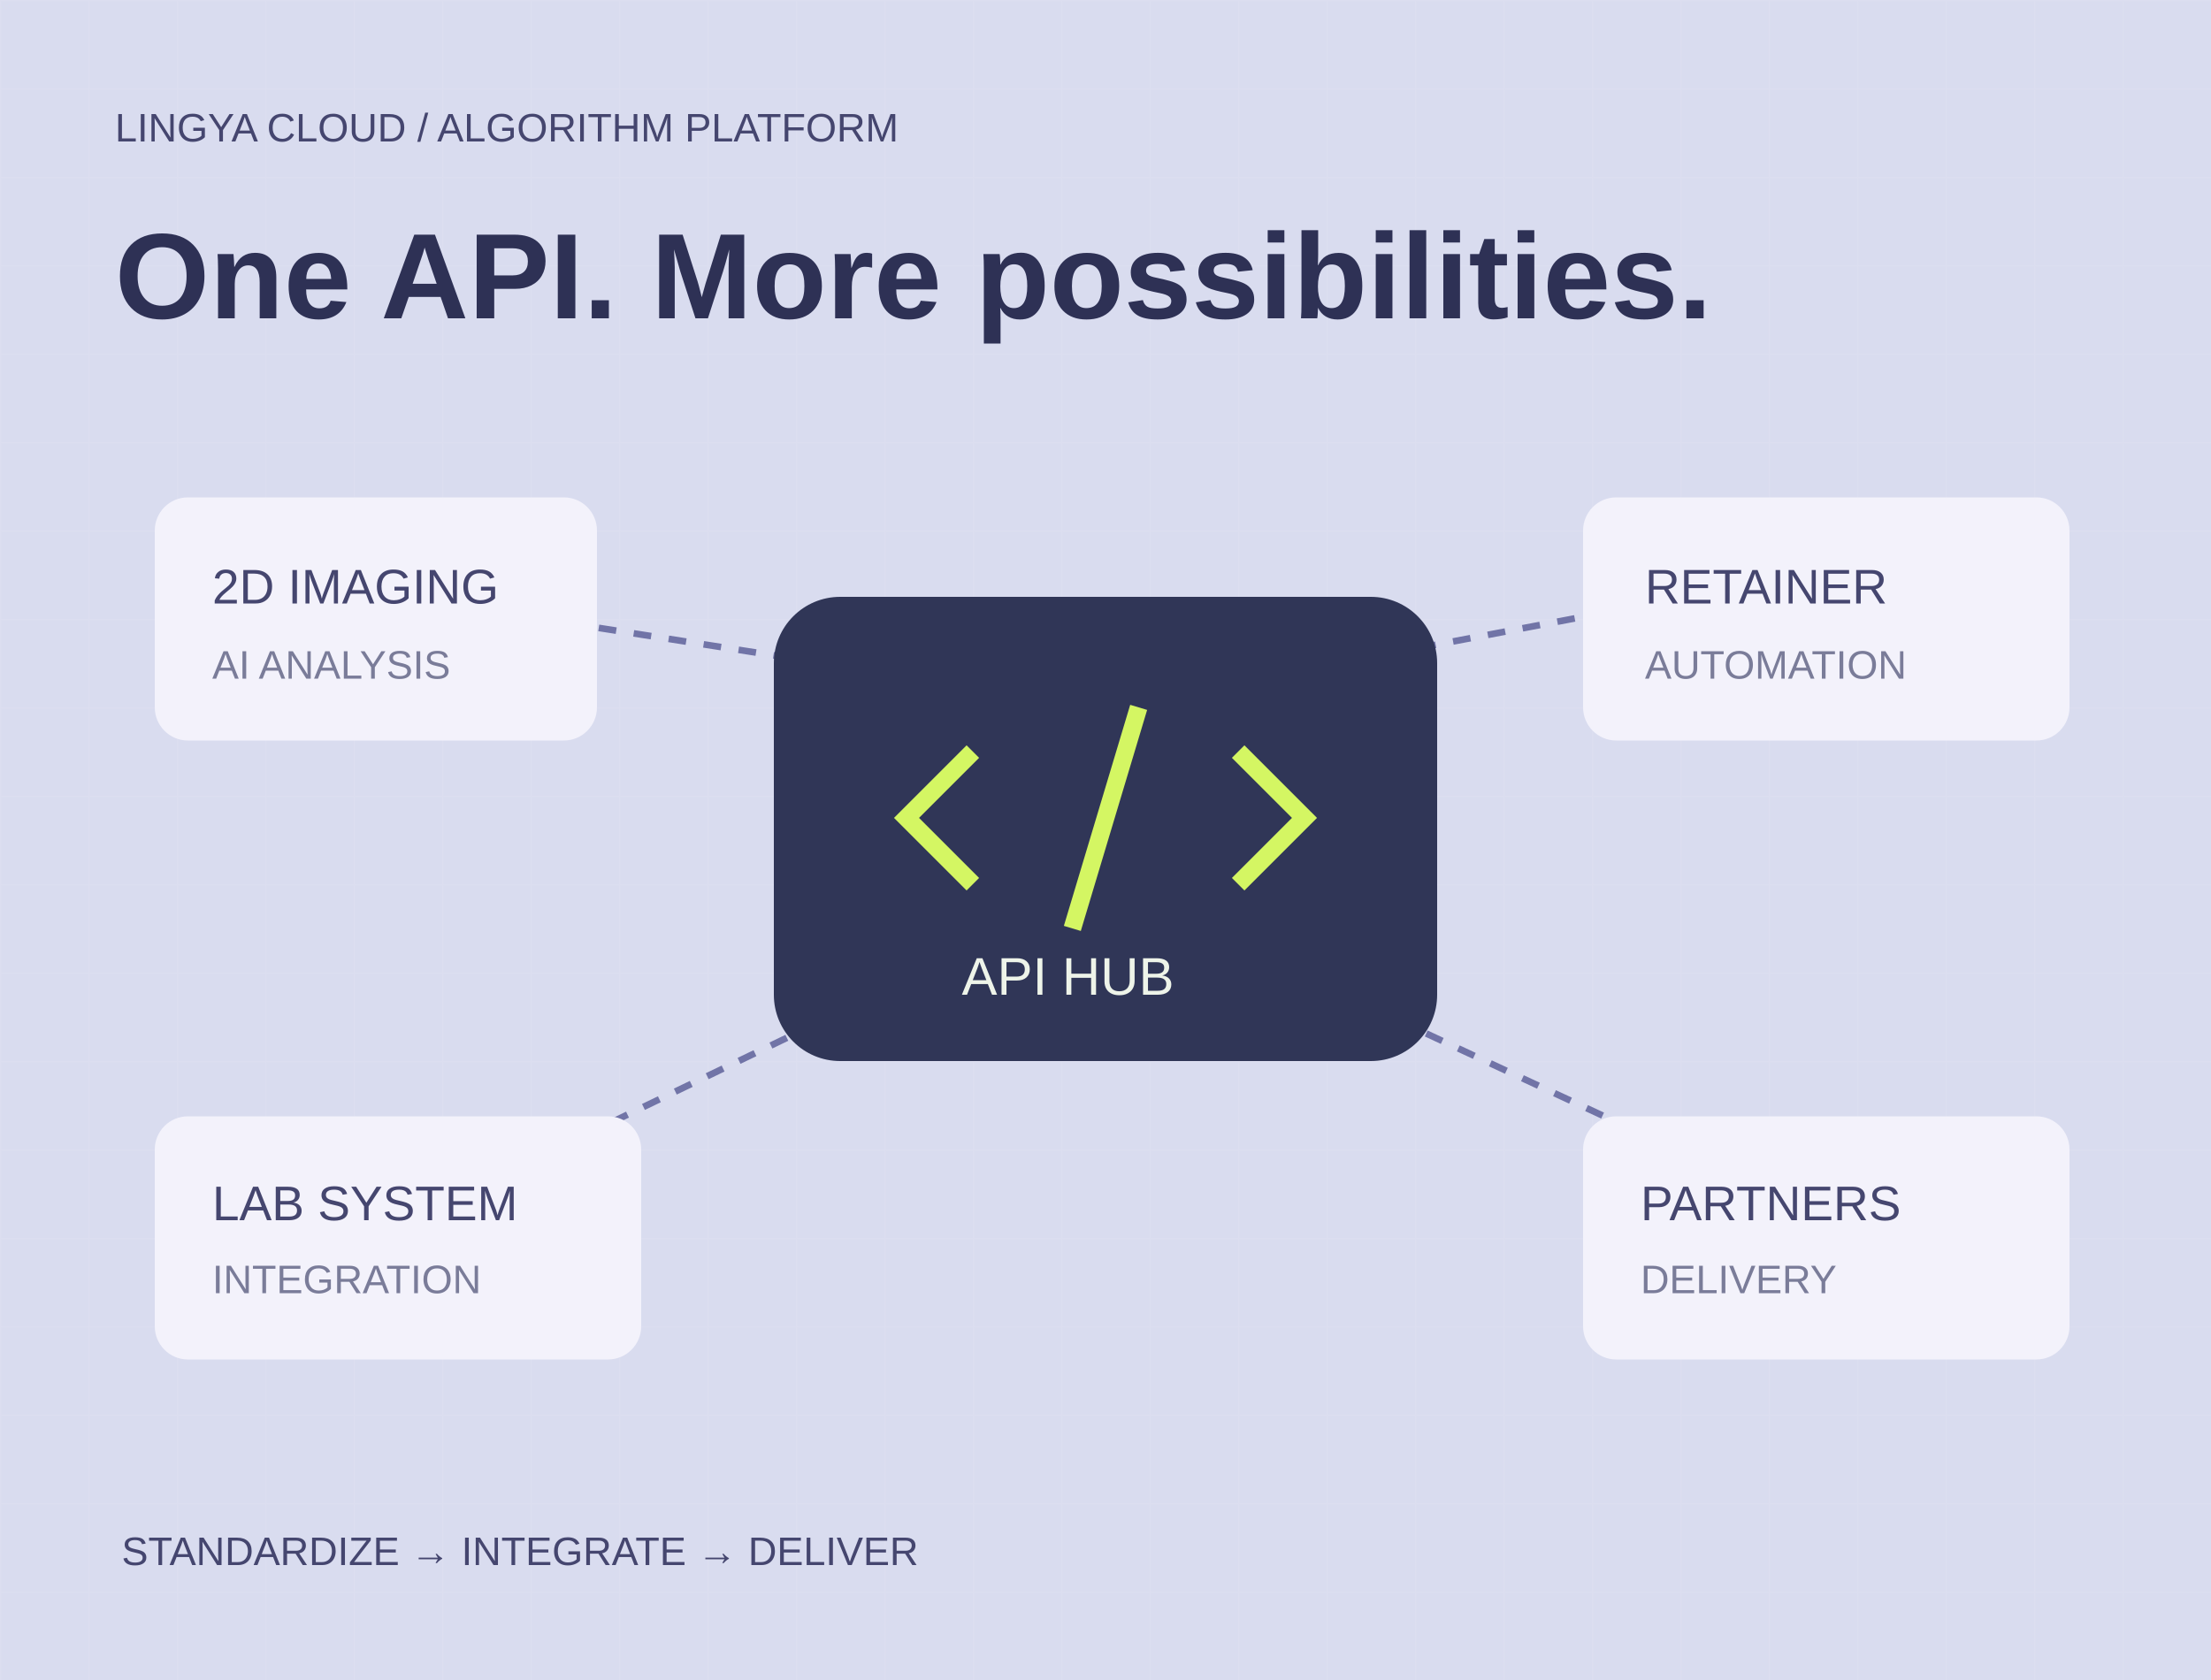
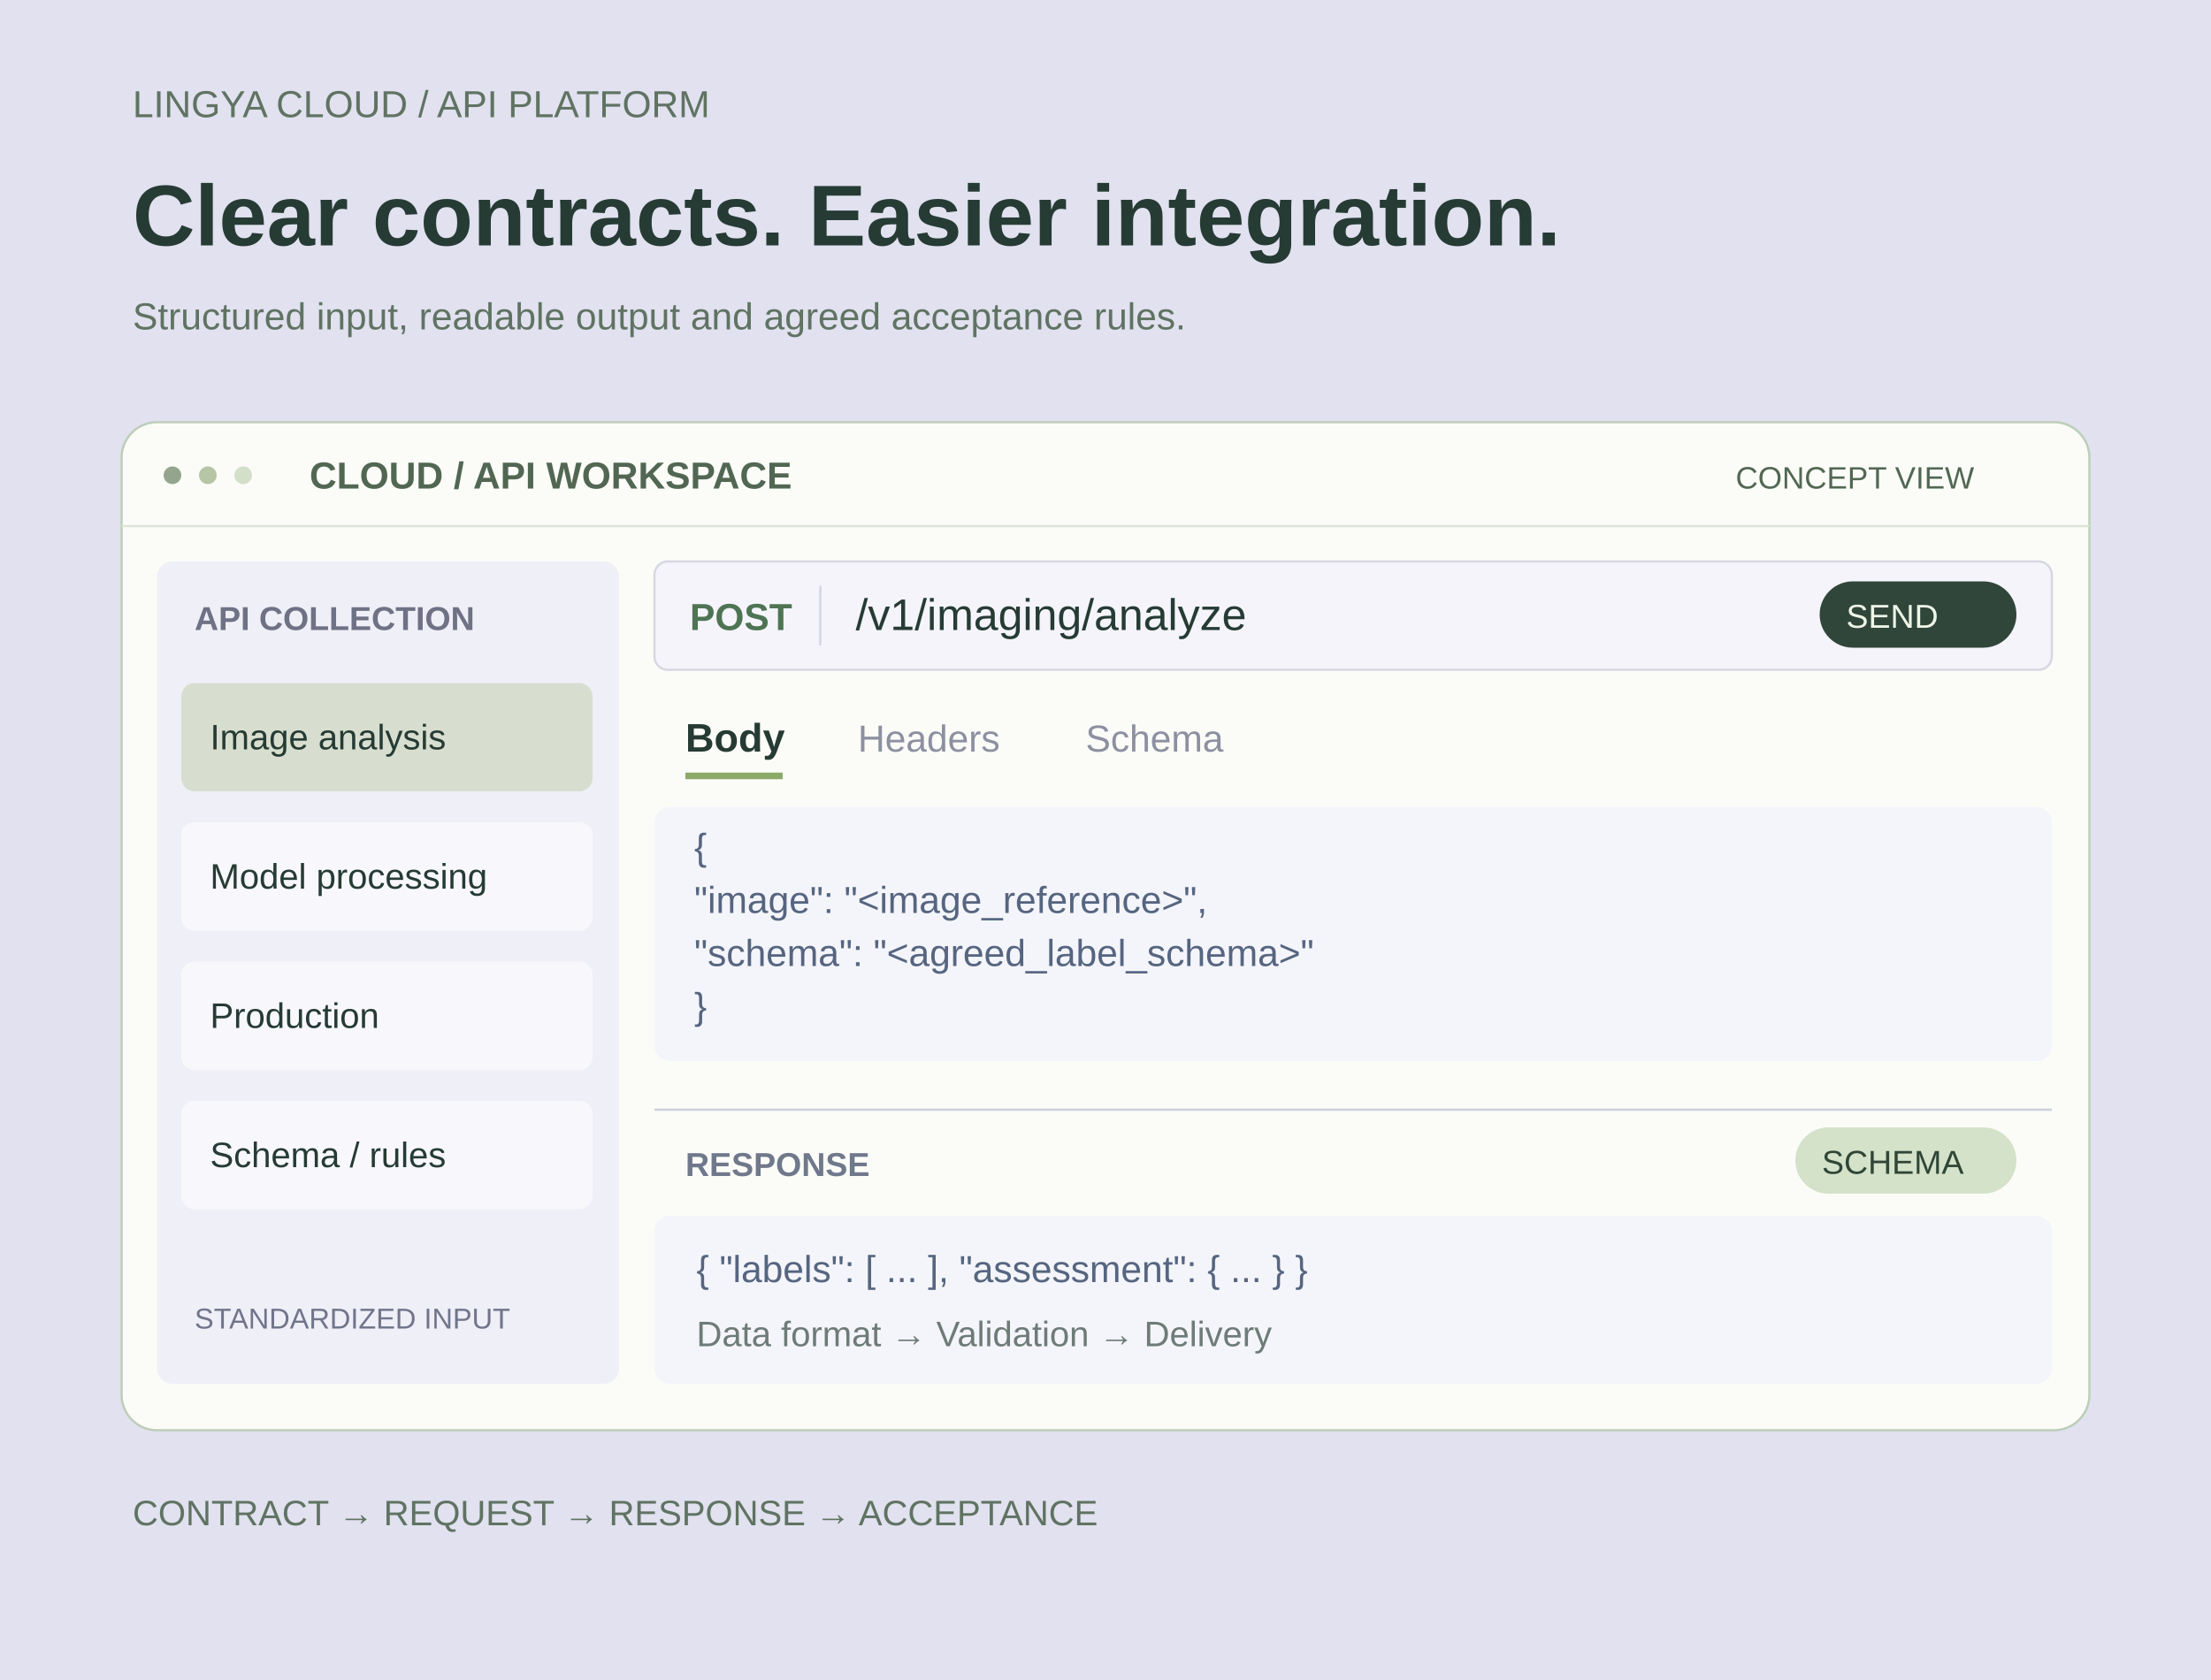
- <svg xmlns="http://www.w3.org/2000/svg" width="1000" height="760" viewBox="0 0 1000 760">
+ <svg xmlns="http://www.w3.org/2000/svg" width="1000" height="760" viewBox="0 0 1000 760" role="img">
  <defs>
-     <linearGradient id="tooth" x2="1" y2="1">
-       <stop stop-color="#fff" />
-       <stop offset="1" stop-color="#93bdb1" />
+     <linearGradient id="surface" x2="0.8" y2="1">
+       <stop stop-color="#e7f2df" />
+       <stop offset=".5" stop-color="#779a88" />
+       <stop offset="1" stop-color="#2f5a4c" />
    </linearGradient>
-     <pattern id="grid" width="40" height="40" patternUnits="userSpaceOnUse">
-       <path d="M40 0H0V40" fill="none" stroke="#ffffff" stroke-opacity=".07" />
-     </pattern>
+     <radialGradient id="image">
+       <stop stop-color="#afb8b1" />
+       <stop offset=".65" stop-color="#65766b" />
+       <stop offset="1" stop-color="#26382e" />
+     </radialGradient>
+     <marker id="arrow" markerWidth="8" markerHeight="8" refX="6" refY="3" orient="auto">
+       <path d="M0 0L6 3L0 6" fill="none" stroke="#748776" stroke-width="1.3" />
+     </marker>
  </defs>
-   <rect width="1000" height="760" fill="#d9dcef" />
-   <rect width="1000" height="760" fill="url(#grid)" />
-   <g font-family="Arial,sans-serif">
-     <text x="52" y="64" font-size="18" fill="#45466f">LINGYA CLOUD / ALGORITHM PLATFORM</text>
-     <text x="52" y="144" font-size="55" fill="#2e3155" font-weight="700">One API. More possibilities.</text>
-     <path d="M500 320L245 280M500 400L220 535M500 320L790 265M500 400L790 535" stroke="#7174a7" stroke-width="3" stroke-dasharray="8 8" />
-     <rect x="350" y="270" width="300" height="210" rx="30" fill="#303657" />
-     <path d="M440 340l-30 30 30 30m120-60 30 30-30 30m-45-80-30 100" fill="none" stroke="#d4f663" stroke-width="8" />
-     <text x="435" y="450" font-size="24" fill="#eef4e9">API HUB</text>
-     <rect x="70" y="225" width="200" height="110" rx="15" fill="#f3f2fb" />
-     <rect x="716" y="225" width="220" height="110" rx="15" fill="#f3f2fb" />
-     <rect x="70" y="505" width="220" height="110" rx="15" fill="#f3f2fb" />
-     <rect x="716" y="505" width="220" height="110" rx="15" fill="#f3f2fb" />
-     <text x="96" y="273" font-size="22" fill="#45466f">2D IMAGING</text>
-     <text x="96" y="307" font-size="18" fill="#7a7c99">AI ANALYSIS</text>
-     <text x="744" y="273" font-size="22" fill="#45466f">RETAINER</text>
-     <text x="744" y="307" font-size="18" fill="#7a7c99">AUTOMATION</text>
-     <text x="96" y="552" font-size="22" fill="#45466f">LAB SYSTEM</text>
-     <text x="96" y="585" font-size="18" fill="#7a7c99">INTEGRATION</text>
-     <text x="742" y="552" font-size="22" fill="#45466f">PARTNERS</text>
-     <text x="742" y="585" font-size="18" fill="#7a7c99">DELIVERY</text>
-     <text x="55" y="708" font-size="18" fill="#45466f">STANDARDIZE → INTEGRATE → DELIVER</text>
+   <rect width="1000" height="760" fill="#e1e1ef" />
+   <g font-family="Arial, sans-serif">
+     <text x="60" y="53" font-size="17" fill="#607363" font-weight="400">LINGYA CLOUD / API PLATFORM</text>
+     <text x="60" y="111" font-size="39" fill="#263b34" font-weight="700">Clear contracts. Easier integration.</text>
+     <text x="60" y="149" font-size="17" fill="#607363" font-weight="400">Structured input, readable output and agreed acceptance rules.</text>
+     <rect x="55" y="191" width="890" height="456" rx="16" fill="#fbfcf8" stroke="#bdcdb9" />
+     <path d="M55 238L945 238" fill="none" stroke="#dce4d6" stroke-width="1" stroke-dasharray="" />
+     <circle cx="78" cy="215" r="4" fill="#93a68d" stroke="none" />
+     <circle cx="94" cy="215" r="4" fill="#b5c5a5" stroke="none" />
+     <circle cx="110" cy="215" r="4" fill="#d4dfca" stroke="none" />
+     <text x="140" y="221" font-size="17" fill="#526753" font-weight="600">CLOUD / API WORKSPACE</text>
+     <text x="785" y="221" font-size="14" fill="#526753" font-weight="400">CONCEPT VIEW</text>
+     <rect x="71" y="254" width="209" height="372" rx="7" fill="#efeff7" stroke="none" />
+     <text x="88" y="285" font-size="15" fill="#6f7185" font-weight="600">API COLLECTION</text>
+     <rect x="82" y="309" width="186" height="49" rx="6" fill="#d8decf" stroke="none" />
+     <text x="95" y="339" font-size="16" fill="#263b34" font-weight="400">Image analysis</text>
+     <rect x="82" y="372" width="186" height="49" rx="6" fill="#f8f8fc" stroke="none" />
+     <text x="95" y="402" font-size="16" fill="#263b34" font-weight="400">Model processing</text>
+     <rect x="82" y="435" width="186" height="49" rx="6" fill="#f8f8fc" stroke="none" />
+     <text x="95" y="465" font-size="16" fill="#263b34" font-weight="400">Production</text>
+     <rect x="82" y="498" width="186" height="49" rx="6" fill="#f8f8fc" stroke="none" />
+     <text x="95" y="528" font-size="16" fill="#263b34" font-weight="400">Schema / rules</text>
+     <text x="88" y="601" font-size="13" fill="#71758b" font-weight="400">STANDARDIZED INPUT</text>
+     <rect x="296" y="254" width="632" height="49" rx="6" fill="#f4f4fa" stroke="#d6d7e1" />
+     <text x="312" y="285" font-size="17" fill="#4e7453" font-weight="600">POST</text>
+     <path d="M371 265L371 292" fill="none" stroke="#d4d6de" stroke-width="1" stroke-dasharray="" />
+     <text x="387" y="285" font-size="20" fill="#263b34" font-weight="400">/v1/imaging/analyze</text>
+     <rect x="823" y="263" width="89" height="30" rx="15" fill="#31463b" stroke="none" />
+     <text x="835" y="284" font-size="15" fill="#eef5e7" font-weight="400">SEND</text>
+     <text x="310" y="340" font-size="18" fill="#263b34" font-weight="600">Body</text>
+     <text x="388" y="340" font-size="17" fill="#8d90a0" font-weight="400">Headers</text>
+     <text x="491" y="340" font-size="17" fill="#8d90a0" font-weight="400">Schema</text>
+     <path d="M310 351L354 351" fill="none" stroke="#8caa67" stroke-width="3" stroke-dasharray="" />
+     <rect x="296" y="365" width="632" height="115" rx="7" fill="#f4f5fa" stroke="none" />
+     <text x="314" y="389" font-size="17" fill="#566580" font-weight="400">{</text>
+     <text x="314" y="413" font-size="17" fill="#566580" font-weight="400">  "image": "&lt;image_reference&gt;",</text>
+     <text x="314" y="437" font-size="17" fill="#566580" font-weight="400">  "schema": "&lt;agreed_label_schema&gt;"</text>
+     <text x="314" y="461" font-size="17" fill="#566580" font-weight="400">}</text>
+     <path d="M296 502L928 502" fill="none" stroke="#cbd0dd" stroke-width="1" stroke-dasharray="" />
+     <text x="310" y="532" font-size="15" fill="#70788b" font-weight="600">RESPONSE</text>
+     <rect x="812" y="510" width="100" height="30" rx="15" fill="#d4e2c9" stroke="none" />
+     <text x="824" y="531" font-size="15" fill="#304637" font-weight="400">SCHEMA</text>
+     <rect x="296" y="550" width="632" height="76" rx="7" fill="#f4f5fa" stroke="none" />
+     <text x="315" y="580" font-size="17" fill="#566580" font-weight="400">{ "labels": [ ... ], "assessment": { ... } }</text>
+     <text x="315" y="609" font-size="16" fill="#6e7b77" font-weight="400">Data format → Validation → Delivery</text>
+     <text x="60" y="690" font-size="16" fill="#607363" font-weight="400">CONTRACT → REQUEST → RESPONSE → ACCEPTANCE</text>
  </g>
</svg>
